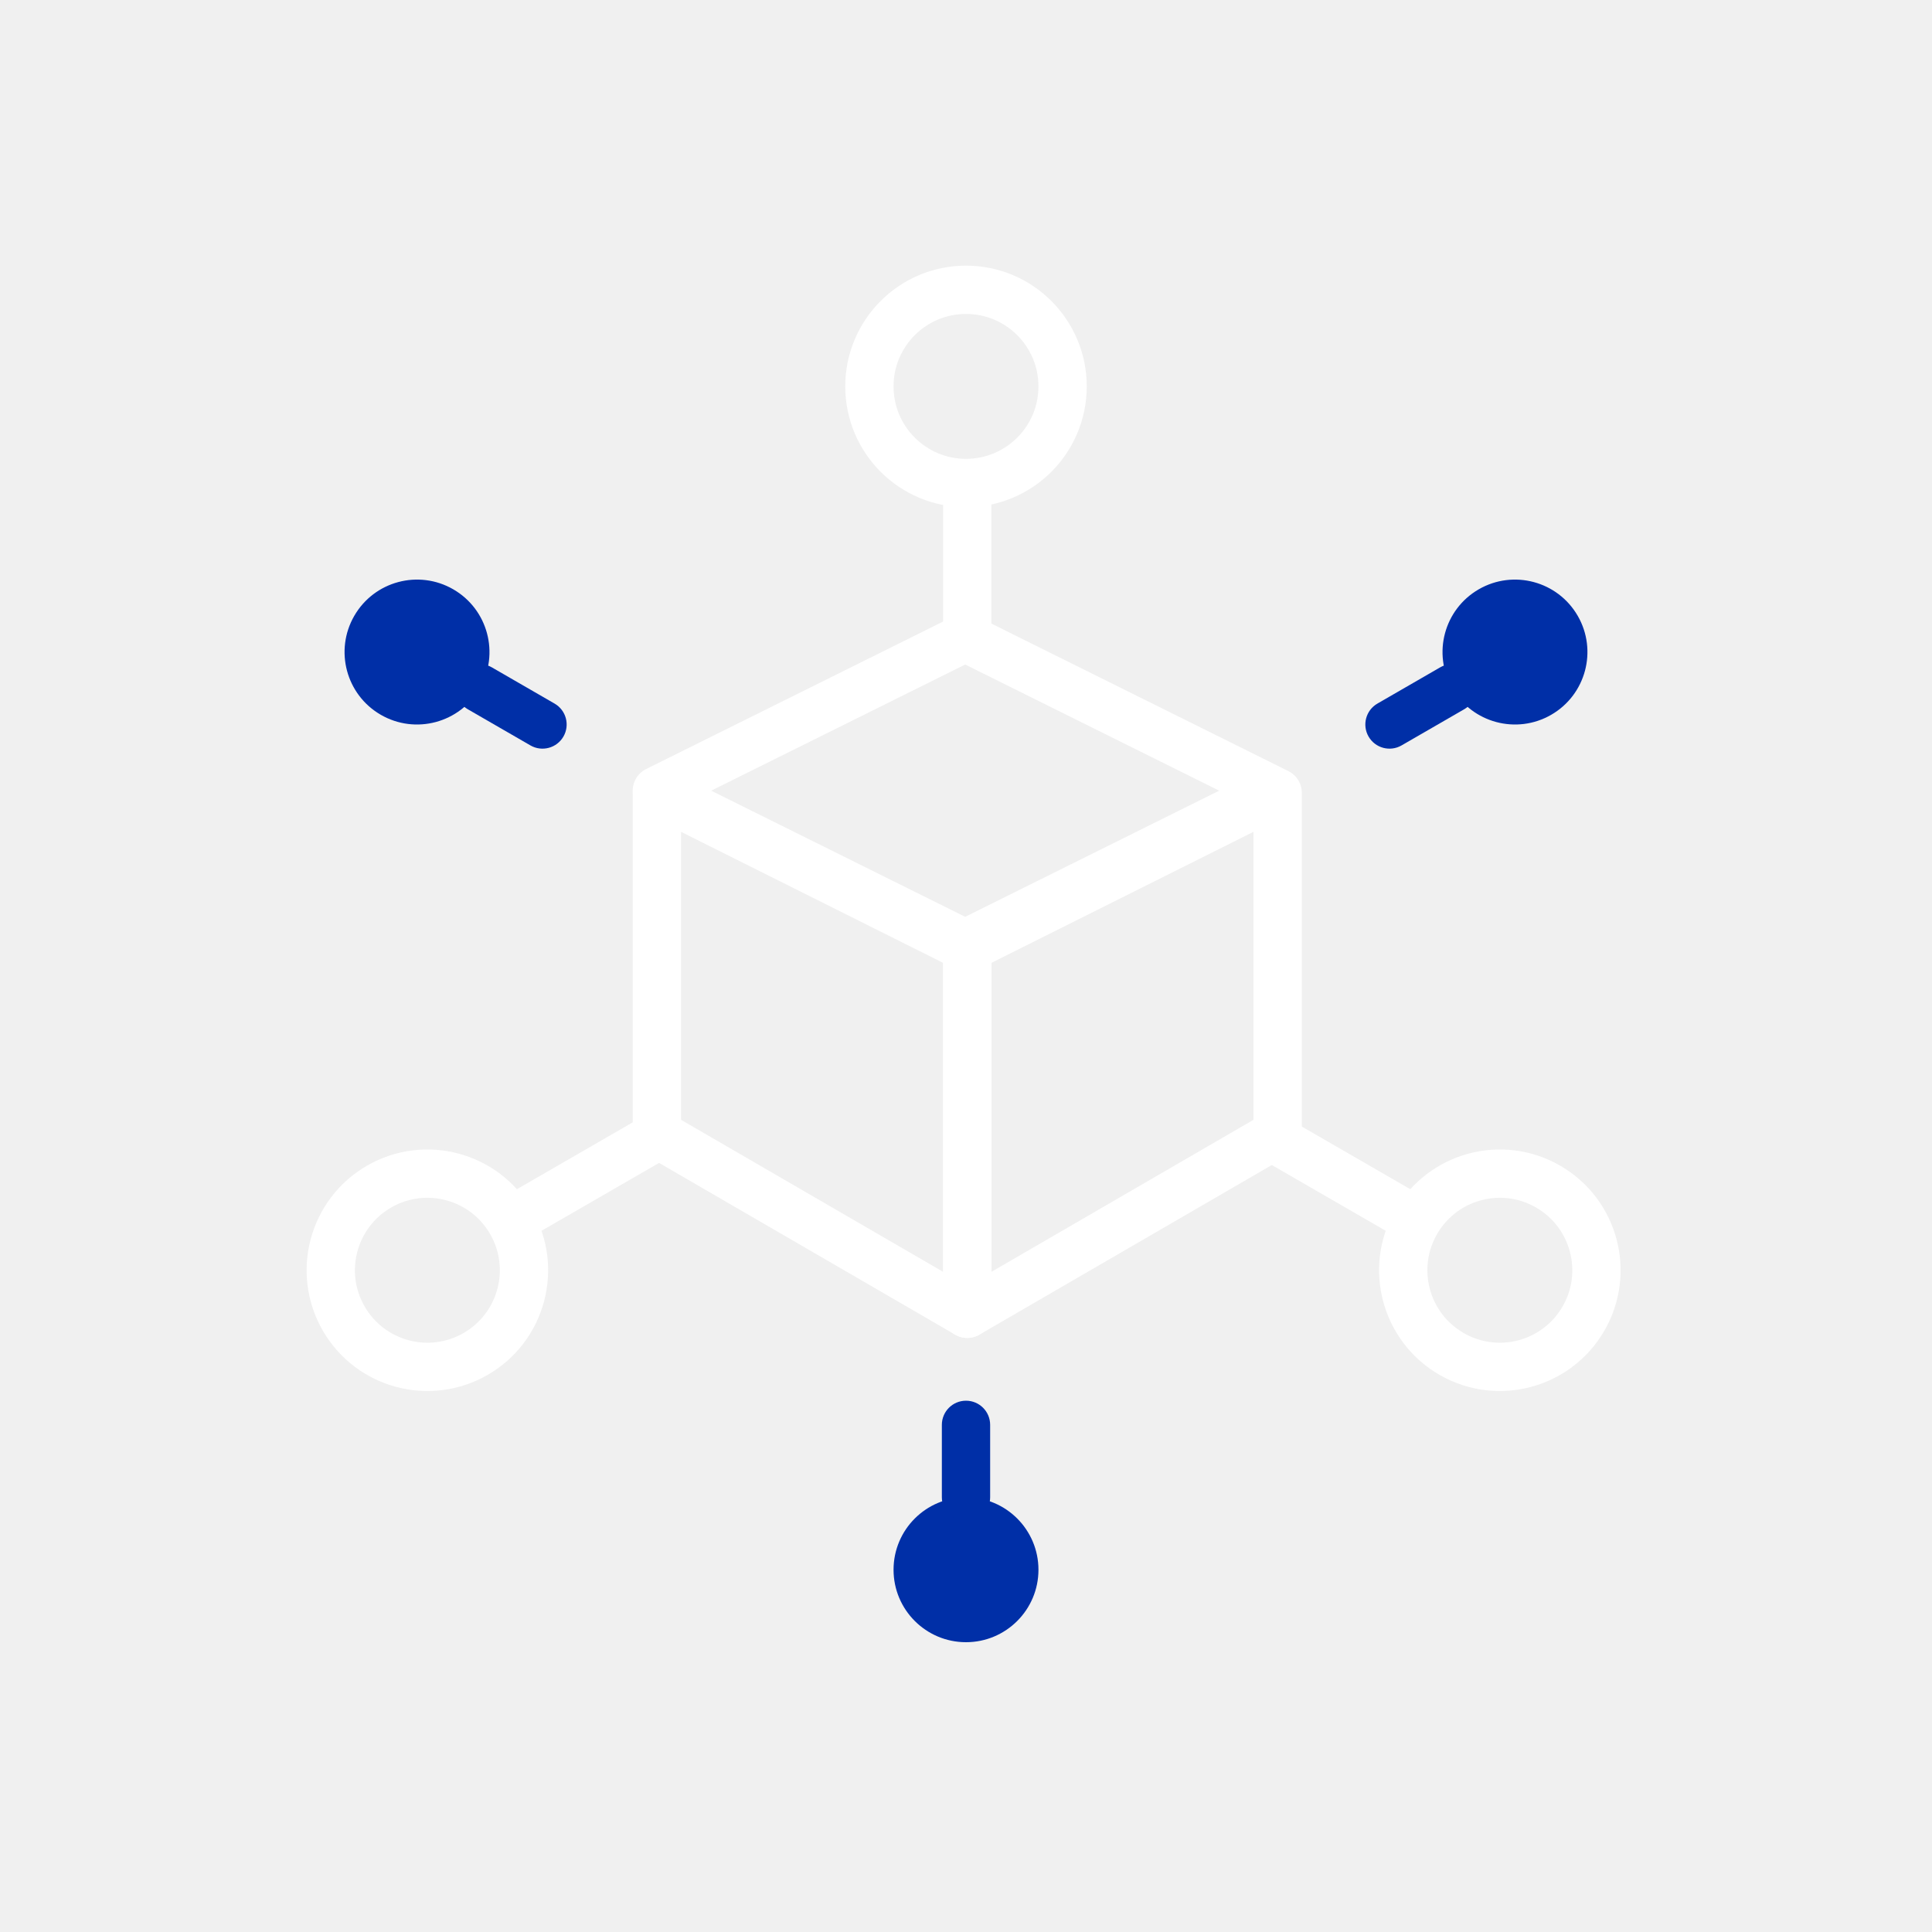
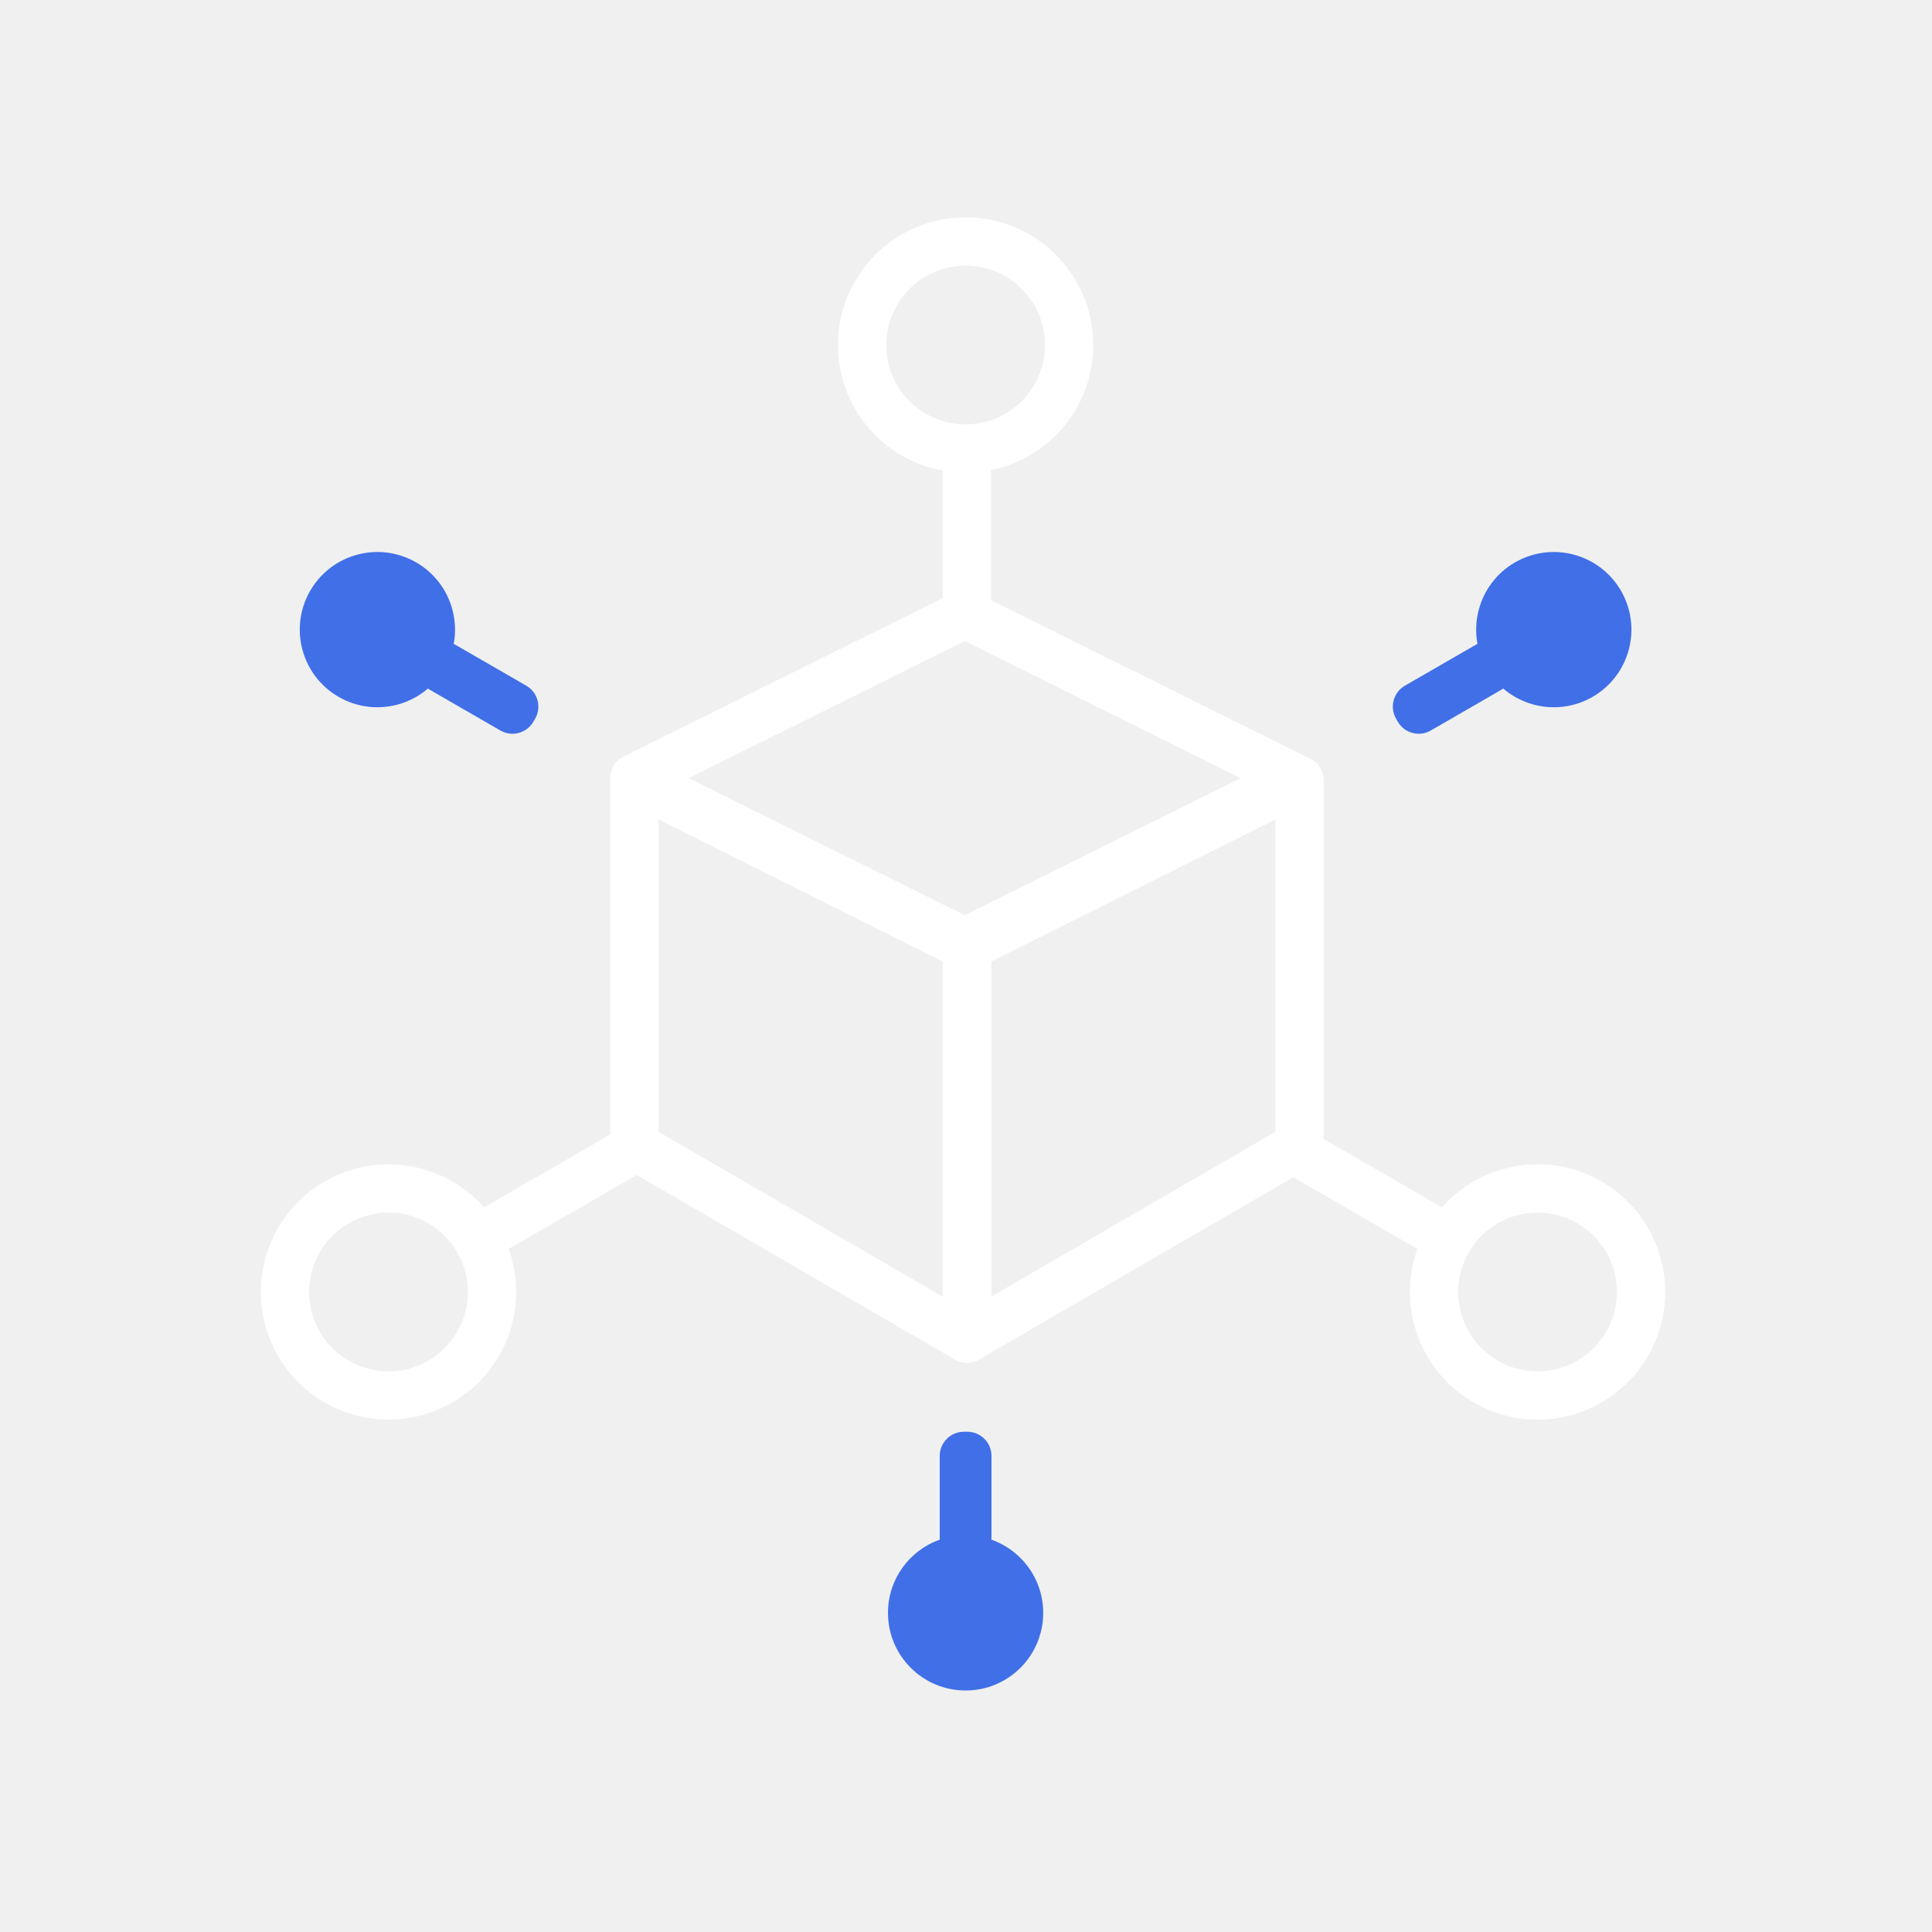
- <svg xmlns="http://www.w3.org/2000/svg" version="1.1" width="1024" height="1024" viewBox="0 0 1024 1024">
-   <g id="icomoon-ignore">
- </g>
-   <path fill="none" stroke="#fff" stroke-linejoin="round" stroke-linecap="butt" stroke-miterlimit="4" stroke-width="25.6" d="M511.569 337.92l163.409 81.153-163.409 81.153-163.409-81.153z" />
-   <path fill="none" stroke="#fff" stroke-linejoin="round" stroke-linecap="butt" stroke-miterlimit="4" stroke-width="25.6" d="M348.16 420.176l164.511 82.256v193.889l-164.511-95.428z" />
-   <path fill="none" stroke="#fff" stroke-linejoin="round" stroke-linecap="butt" stroke-miterlimit="4" stroke-width="25.6" d="M677.183 420.176l-164.511 82.256v193.889l164.511-95.428z" />
-   <path fill="none" stroke="#fff" stroke-linejoin="miter" stroke-linecap="butt" stroke-miterlimit="4" stroke-width="25.6" d="M563.2 204.8c0 28.277-22.923 51.2-51.2 51.2s-51.2-22.923-51.2-51.2c0-28.277 22.923-51.2 51.2-51.2s51.2 22.923 51.2 51.2z" />
-   <path fill="none" stroke="#fff" stroke-linejoin="miter" stroke-linecap="butt" stroke-miterlimit="4" stroke-width="25.6" d="M512.671 256v94.72" />
-   <path fill="none" stroke="#fff" stroke-linejoin="miter" stroke-linecap="butt" stroke-miterlimit="4" stroke-width="25.6" d="M200.918 628.92c24.489-14.138 55.802-5.748 69.941 18.741s5.748 55.802-18.741 69.941c-24.489 14.138-55.802 5.748-69.941-18.741s-5.748-55.802 18.741-69.941z" />
-   <path fill="none" stroke="#fff" stroke-linejoin="miter" stroke-linecap="butt" stroke-miterlimit="4" stroke-width="25.6" d="M270.523 647.079l82.030-47.36" />
-   <path fill="none" stroke="#fff" stroke-linejoin="miter" stroke-linecap="butt" stroke-miterlimit="4" stroke-width="25.6" d="M820.548 628.92c-24.489-14.138-55.802-5.748-69.941 18.741s-5.748 55.802 18.741 69.941c24.489 14.138 55.802 5.748 69.941-18.741s5.748-55.802-18.741-69.941z" />
-   <path fill="none" stroke="#fff" stroke-linejoin="miter" stroke-linecap="butt" stroke-miterlimit="4" stroke-width="25.6" d="M750.944 647.079l-82.030-47.36" />
-   <path fill="#002fa7" d="M240.23 312.345c18.366 10.604 24.659 34.089 14.055 52.455s-34.089 24.659-52.455 14.055c-18.366-10.604-24.659-34.089-14.055-52.455s34.089-24.659 52.455-14.055z" />
-   <path fill="#002fa7" d="M243.2 358.4c3.535-6.122 11.363-8.22 17.485-4.685l33.255 19.2c6.122 3.535 8.22 11.363 4.685 17.485s-11.363 8.22-17.485 4.685l-33.255-19.2c-6.122-3.535-8.22-11.363-4.685-17.485z" />
-   <path fill="#002fa7" d="M550.4 832c0-21.208-17.192-38.4-38.4-38.4s-38.4 17.192-38.4 38.4c0 21.208 17.192 38.4 38.4 38.4s38.4-17.192 38.4-38.4z" />
-   <path fill="#002fa7" d="M512 806.4c7.069 0 12.8-5.731 12.8-12.8v-38.4c0-7.069-5.731-12.8-12.8-12.8s-12.8 5.731-12.8 12.8v38.4c0 7.069 5.731 12.8 12.8 12.8z" />
-   <path fill="#002fa7" d="M783.77 312.345c-18.366 10.604-24.659 34.089-14.055 52.455s34.089 24.659 52.455 14.055c18.366-10.604 24.659-34.089 14.055-52.455s-34.089-24.659-52.455-14.055z" />
-   <path fill="#002fa7" d="M780.8 358.4c-3.535-6.122-11.363-8.22-17.485-4.685l-33.255 19.2c-6.122 3.535-8.22 11.363-4.685 17.485s11.363 8.22 17.485 4.685l33.255-19.2c6.122-3.535 8.22-11.363 4.685-17.485z" />
+ <svg xmlns="http://www.w3.org/2000/svg" width="80px" height="80px" viewBox="0 0 80 80" version="1.1">
+   <g id="插画/dark/未选中/17" stroke="none" stroke-width="1" fill="none" fill-rule="evenodd">
+     <g id="编组-3" transform="translate(10.23265, 10)">
+       <polygon id="矩形" stroke="#FFFFFF" stroke-width="2" stroke-linejoin="round" points="29.715 15.429 43.393 22.222 29.715 29.015 16.036 22.222" />
+       <polygon id="矩形" stroke="#FFFFFF" stroke-width="2" stroke-linejoin="round" points="16.036 22.314 29.807 29.199 29.807 45.429 16.036 37.441" />
+       <polygon id="矩形" stroke="#FFFFFF" stroke-width="2" stroke-linejoin="round" transform="translate(36.69219, 33.87119) scale(-1, 1) translate(-36.69219, -33.87119) " points="29.807 22.314 43.577 29.199 43.577 45.429 29.807 37.441" />
+       <g id="编组" transform="translate(25.46502, 0)" stroke="#FFFFFF" stroke-width="2">
+         <circle id="椭圆形" cx="4.286" cy="4.286" r="4.286" />
+         <line x1="4.342" y1="8.571" x2="4.342" y2="16.5" id="路径-14" />
+       </g>
+       <g id="编组" transform="translate(9.287567, 41.51625) rotate(-120) translate(-9.287567, -41.51625) translate(5.001852, 33.26625)" stroke="#FFFFFF" stroke-width="2">
+         <circle id="椭圆形" cx="4.286" cy="4.286" r="4.286" />
+         <line x1="4.342" y1="8.571" x2="4.342" y2="16.5" id="路径-14" />
+       </g>
+       <g id="编组" transform="translate(50.00185, 41.51625) scale(-1, 1) rotate(-120) translate(-50.00185, -41.51625) translate(45.71614, 33.26625)" stroke="#FFFFFF" stroke-width="2">
+         <circle id="椭圆形" cx="4.286" cy="4.286" r="4.286" />
+         <line x1="4.342" y1="8.571" x2="4.342" y2="16.5" id="路径-14" />
+       </g>
+       <g id="编组-2" transform="translate(7.250736, 17.14286) rotate(-60) translate(-7.250736, -17.14286) translate(4.036451, 11.78571)" fill="#406FE7">
+         <circle id="椭圆形" cx="3.214" cy="3.214" r="3.214" />
+         <rect id="矩形" x="2.143" y="5.357" width="2.143" height="5.357" rx="1" />
+       </g>
+       <g id="编组-2" transform="translate(29.75074, 54.64286) scale(1, -1) translate(-29.75074, -54.64286) translate(26.53645, 49.28571)" fill="#406FE7">
+         <circle id="椭圆形" cx="3.214" cy="3.214" r="3.214" />
+         <rect id="矩形" x="2.143" y="5.357" width="2.143" height="5.357" rx="1" />
+       </g>
+       <g id="编组-2" transform="translate(52.25074, 17.14286) scale(-1, 1) rotate(-60) translate(-52.25074, -17.14286) translate(49.03645, 11.78571)" fill="#406FE7">
+         <circle id="椭圆形" cx="3.214" cy="3.214" r="3.214" />
+         <rect id="矩形" x="2.143" y="5.357" width="2.143" height="5.357" rx="1" />
+       </g>
+     </g>
+   </g>
</svg>
